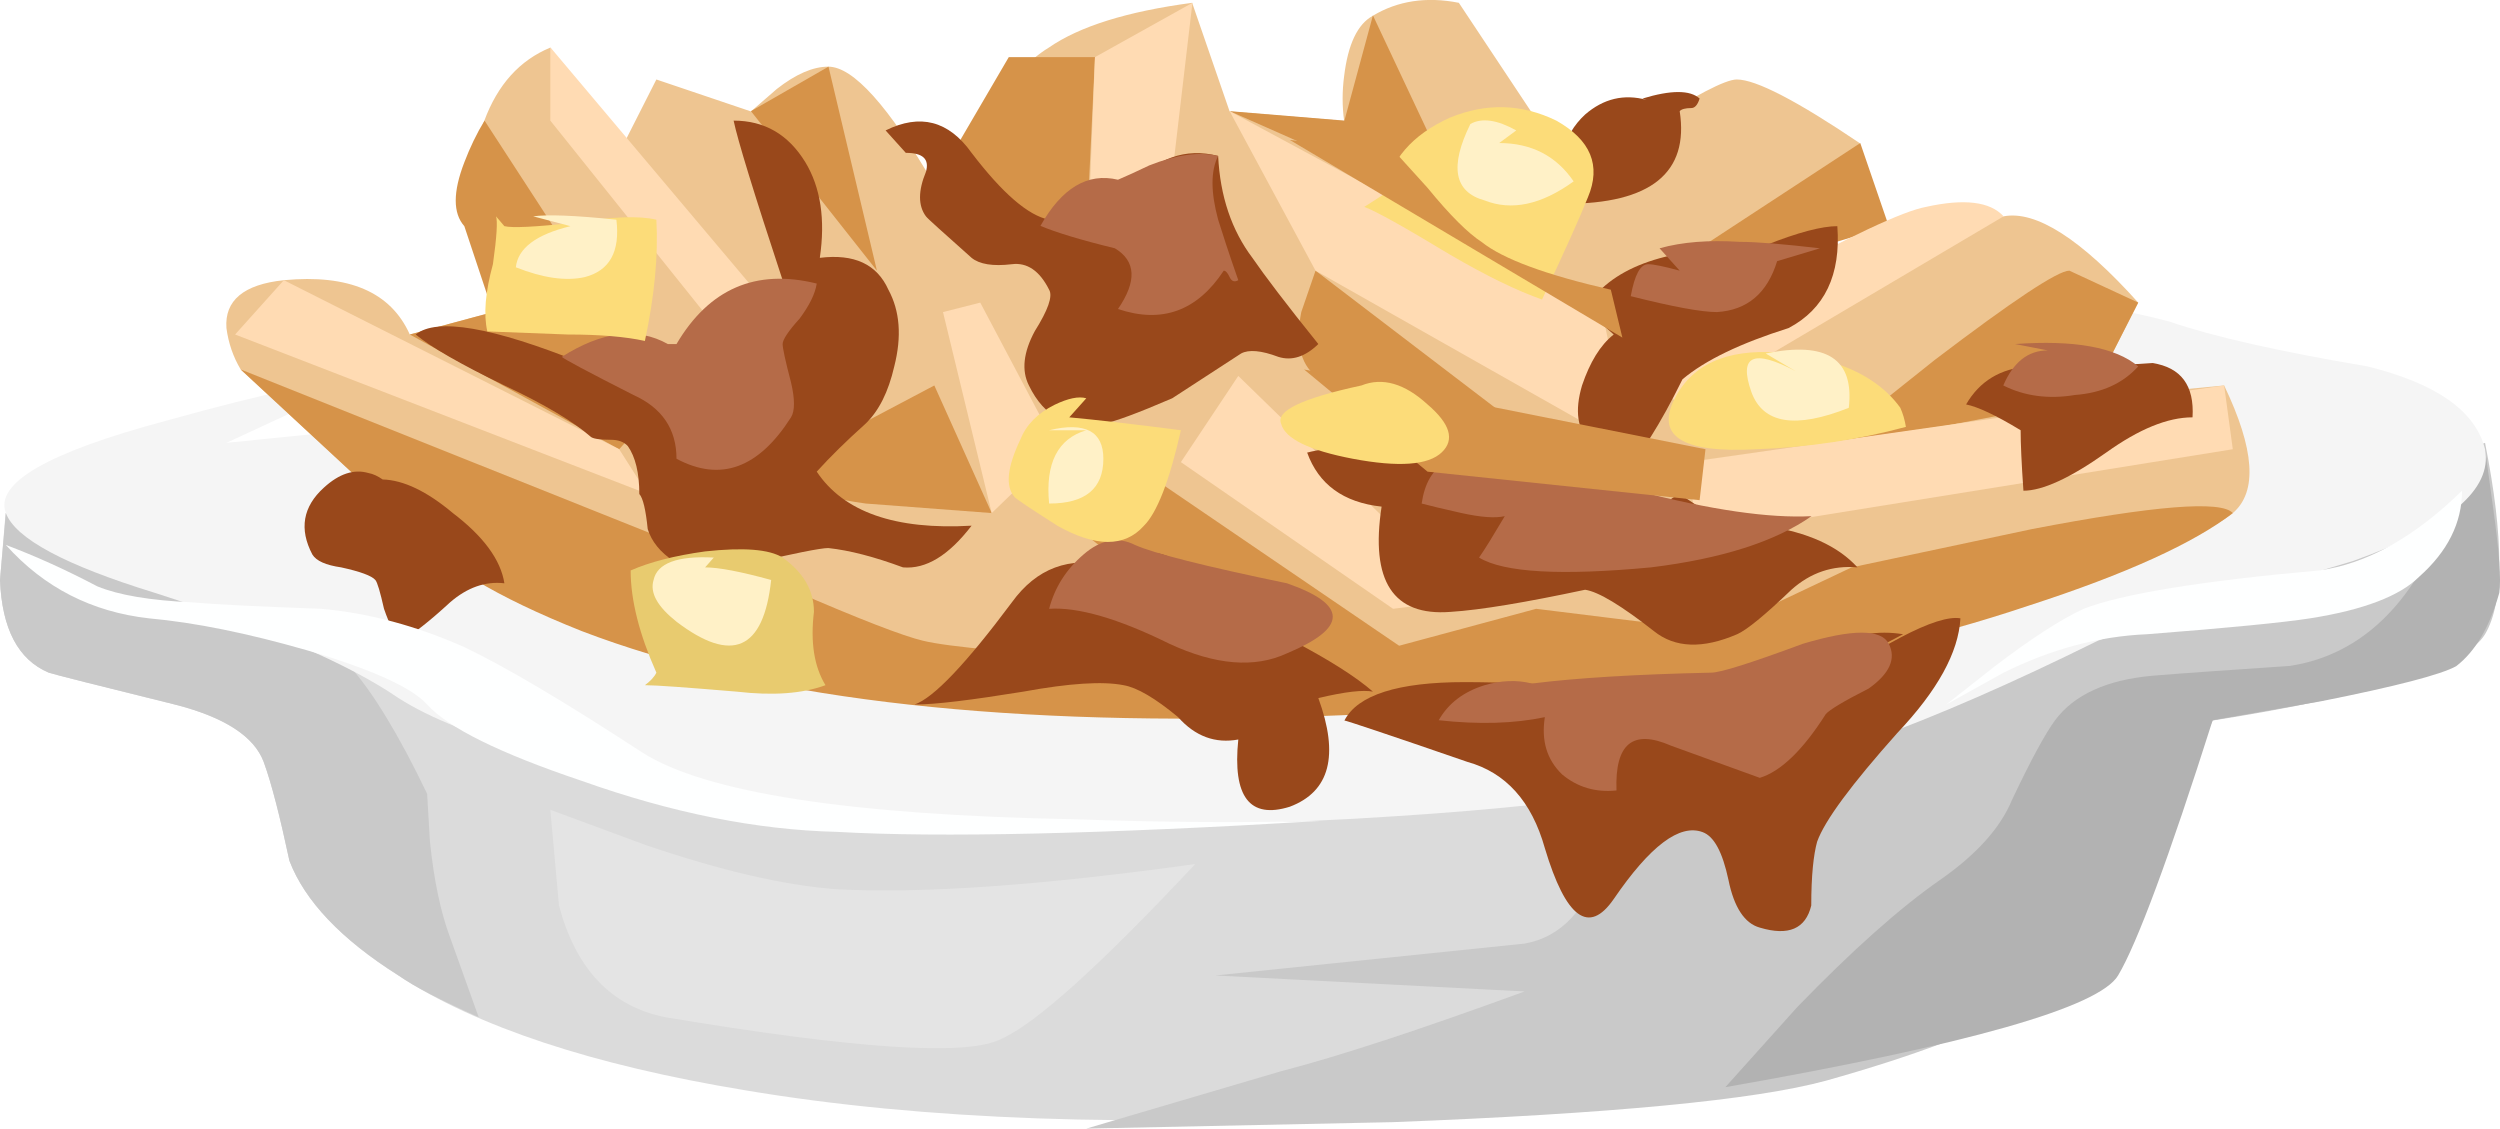
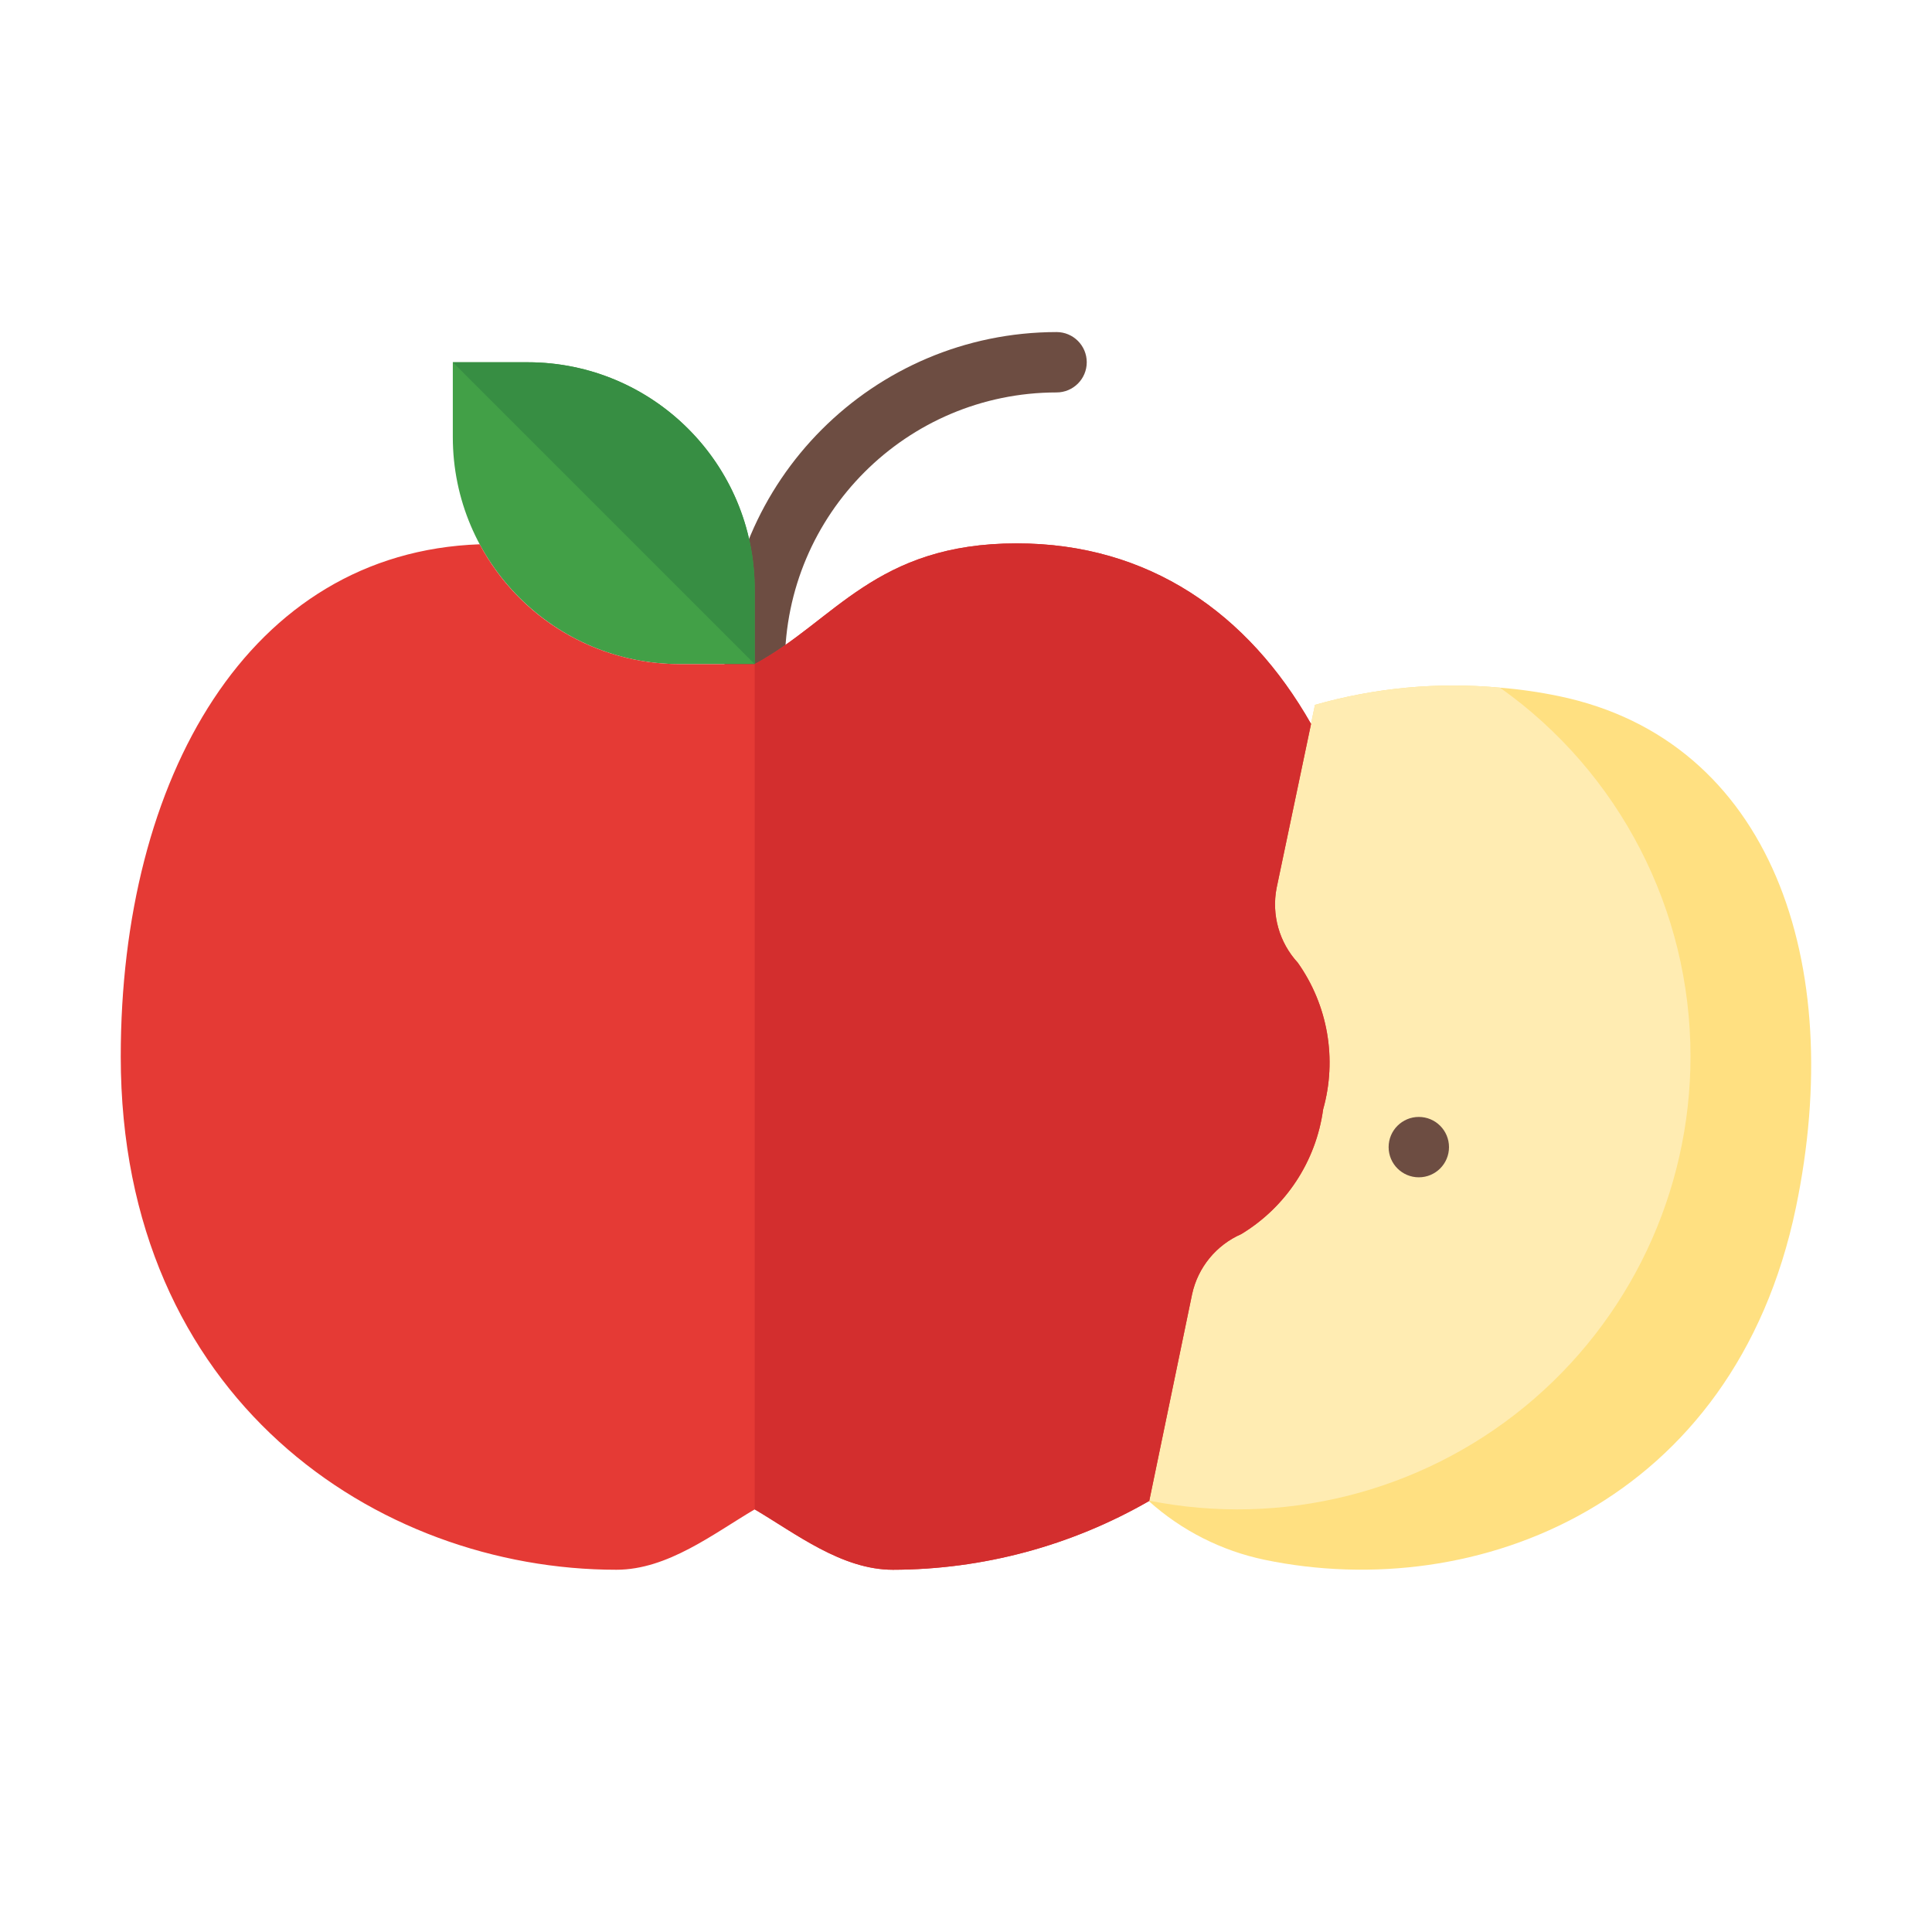
- <svg xmlns="http://www.w3.org/2000/svg" id="svg2" xml:space="preserve" viewBox="0 0 43.611 19.689" version="1.1">
-   <g id="g10" transform="matrix(1.25 0 0 -1.25 0 19.689)">
-     <g id="g12">
-       <path id="path14" style="fill-rule:evenodd;fill:#dbdbdb" d="m34.68 9.482v-0.934c0-0.684-0.043-1.187-0.121-1.516-0.082-0.324-0.614-0.609-1.598-0.847-1.094-0.235-1.789-0.399-2.082-0.489-0.266-0.117-0.547-0.562-0.84-1.335-0.348-0.887-0.801-1.602-1.359-2.137-0.746-0.653-1.789-1.113-3.121-1.379-1.118-0.238-3.211-0.445-6.282-0.625-3.437-0.207-6.398-0.102-8.879 0.316-2.132 0.352-3.746 0.887-4.839 1.602-0.797 0.504-1.305 1.039-1.52 1.601-0.133 0.622-0.25 1.082-0.359 1.379-0.133 0.356-0.547 0.625-1.239 0.801-1.093 0.27-1.679 0.418-1.761 0.445-0.426 0.18-0.653 0.61-0.68 1.293l0.078 0.934 34.602 0.891z" />
-       <path id="path16" style="fill-rule:evenodd;fill:#c9c9c9" d="m0.68 6.364c-0.426 0.18-0.653 0.61-0.68 1.293l0.082 0.934h0.277c0.508-0.059 1.336-0.371 2.481-0.934 1.094-0.535 1.773-0.937 2.039-1.203 0.32-0.355 0.683-0.949 1.082-1.781l0.039-0.668c0.055-0.531 0.148-0.98 0.281-1.336l0.399-1.113c-0.532 0.238-0.907 0.43-1.118 0.582-0.8 0.504-1.308 1.039-1.523 1.601-0.133 0.622-0.25 1.082-0.359 1.379-0.133 0.356-0.547 0.625-1.239 0.801-1.093 0.27-1.679 0.418-1.761 0.445z" />
-       <path id="path18" style="fill-rule:evenodd;fill:#c9c9c9" d="m34.68 9.571c0.265-1.335 0.265-2.226 0-2.671-0.27-0.446-1.535-0.848-3.801-1.204l-1.32-2.804c-0.293-0.801-1.653-1.543-4.079-2.223-0.988-0.269-3-0.461-6.042-0.578l-4.278-0.09 2.719 0.801c0.801 0.207 1.933 0.578 3.398 1.113l-4.316 0.223 4.316 0.445c0.508 0.09 0.868 0.473 1.082 1.156l0.2 0.981 5.601 2.758 6.52 2.093z" />
-       <path id="path20" style="fill-rule:evenodd;fill:#b2b2b2" d="m34.078 8.368 0.602 1.114 0.117-0.848c0.082-0.59 0.109-0.977 0.082-1.156-0.133-0.473-0.332-0.817-0.602-1.024-0.211-0.117-0.839-0.281-1.879-0.488l-1.519-0.266c-0.613-1.929-1.055-3.117-1.32-3.562-0.266-0.445-2.094-0.965-5.481-1.559l1 1.114c0.774 0.8 1.442 1.394 2 1.781 0.508 0.355 0.84 0.726 1 1.113 0.266 0.563 0.469 0.934 0.602 1.113 0.265 0.356 0.718 0.563 1.359 0.621 0.371 0.032 1.012 0.075 1.918 0.137 0.934 0.145 1.641 0.781 2.121 1.91z" />
-       <path id="path22" style="fill-rule:evenodd;fill:#f5f5f5" d="m33.039 10.638c0.961-0.238 1.508-0.621 1.641-1.156 0.105-0.563-0.508-1.082-1.84-1.559-1.707-0.504-2.895-0.875-3.563-1.113-1.199-0.594-2.25-1.051-3.156-1.379-1.629-0.535-3.84-0.891-6.641-1.07-3.066-0.208-6.011-0.118-8.839 0.269-2.508 0.356-4.2 0.816-5.079 1.379-0.695 0.477-1.828 0.965-3.402 1.469-1.254 0.386-1.945 0.758-2.078 1.113-0.16 0.418 0.586 0.848 2.238 1.289 1.387 0.387 2.309 0.582 2.762 0.582l-1.922-0.891 22 2.223c0.641 0.063 1.492 0.031 2.559-0.086 1.039-0.121 1.894-0.269 2.558-0.445 0.614-0.211 1.535-0.418 2.762-0.625z" />
-       <path id="path24" style="fill-rule:evenodd;fill:#eec591" d="m25.039 12.732 1.199-0.758 0.602 0.312c0.453 0.235 0.824 0.387 1.121 0.446 0.449 0.086 1.078-0.313 1.879-1.204l-0.68-1.335 1.879 0.179c0.426-0.89 0.469-1.484 0.121-1.781-0.215-0.176-0.652-0.383-1.32-0.621l-0.961-0.27c-0.691-0.265-1.707-0.547-3.039-0.843-2.641-0.536-5.574-0.801-8.801-0.801s-6.078 0.383-8.559 1.156c-1.226 0.383-2.132 0.77-2.718 1.156l-2.403 2.227c-0.105 0.176-0.171 0.367-0.199 0.578-0.027 0.383 0.238 0.609 0.801 0.668 0.906 0.086 1.492-0.164 1.758-0.758l1.16 0.313c-0.266 1.273-0.305 2.164-0.121 2.668 0.187 0.507 0.496 0.847 0.922 1.023l0.961-1.469 0.519 1.024 1.32-0.446 0.36 0.313c0.265 0.207 0.504 0.312 0.719 0.312 0.347 0 0.839-0.546 1.48-1.648l0.559 0.801c0.402 0.566 0.746 0.937 1.039 1.113 0.429 0.297 1.093 0.504 2 0.625l0.523-1.516 1.598-0.132c-0.028 0.207-0.028 0.414 0 0.625 0.054 0.445 0.187 0.726 0.402 0.843 0.344 0.207 0.746 0.27 1.199 0.18l1.598-2.406 1 0.668c0.695 0.445 1.121 0.668 1.281 0.668 0.266 0 0.84-0.297 1.719-0.891l-0.918-1.019z" />
-       <path id="path26" style="fill-rule:evenodd;fill:#d69349" d="m28.879 11.974 0.961-0.446-0.68-1.335-3.722-0.711 1.562 1.246c1.094 0.832 1.719 1.246 1.879 1.246z" />
-       <path id="path28" style="fill-rule:evenodd;fill:#d69349" d="m31.16 8.591c-0.535-0.414-1.48-0.848-2.84-1.289-2.746-0.922-6.199-1.441-10.359-1.559-4.16-0.121-7.441 0.282-9.84 1.2-1.199 0.476-1.988 0.953-2.359 1.425l-2.403 2.227 7.68-3.07c0.961-0.418 1.574-0.653 1.84-0.715 0.348-0.086 1.32-0.176 2.922-0.266 1.625-0.09 2.57-0.105 2.84-0.043l2.797 0.754 2.523-0.312 1.879 0.89 2.519 0.535c1.707 0.328 2.641 0.403 2.801 0.223z" />
-       <path id="path30" style="fill-rule:evenodd;fill:#d69349" d="m6.48 12.595c-0.16 0.18-0.16 0.476 0 0.891 0.079 0.207 0.172 0.402 0.282 0.582l2.519-3.875-0.64-0.711-2.922 1.601 1.16 0.313-0.399 1.199z" />
-       <path id="path32" style="fill-rule:evenodd;fill:#d69349" d="m10.762 9.169 2.277 1.203 0.801-1.781-1.758 0.133c-0.426 0.058-0.773 0.148-1.043 0.269l-0.277 0.176z" />
-       <path id="path34" style="fill-rule:evenodd;fill:#d69349" d="m19.68 6.634-1.84-0.445-3.078 2.402 1.199 0.578 3.719-2.535z" />
-       <path id="path36" style="fill-rule:evenodd;fill:#d69349" d="m10.48 14.2 1.082 0.621 0.676-2.847-1.758 2.226z" />
-       <path id="path38" style="fill-rule:evenodd;fill:#d69349" d="m14.078 14.954h1.203l-0.121-2.535-2.121 0.758 1.039 1.777z" />
-       <path id="path40" style="fill-rule:evenodd;fill:#d69349" d="m18.762 14.068 0.398 1.468 1.32-2.804-3.32 1.468 1.602-0.132z" />
-       <path id="path42" style="fill-rule:evenodd;fill:#d69349" d="m25.961 13.755 0.398-1.16-4-1.199 3.602 2.359z" />
-       <path id="path44" style="fill-rule:evenodd;fill:#d69349" d="m21.277 9.747c-1.597 0.207-2.57 0.461-2.918 0.758-0.214 0.176-0.281 0.473-0.199 0.891l0.199 0.578 2.918-2.227z" />
-       <path id="path46" style="fill-rule:evenodd;fill:#ffdbb3" d="m27.961 12.732-4.52-2.672-0.562 0.758 1.723 0.976c1.199 0.656 1.957 1.012 2.277 1.07 0.531 0.118 0.894 0.075 1.082-0.132z" />
-       <path id="path48" style="fill-rule:evenodd;fill:#ffdbb3" d="m31.039 10.372 0.121-0.89-7.48-1.204-0.121 1.024 7.48 1.07z" />
-       <path id="path50" style="fill-rule:evenodd;fill:#ffdbb3" d="m22.762 9.482-4.403 2.492-1.199 2.226 5.199-2.804 0.403-1.914z" />
-       <path id="path52" style="fill-rule:evenodd;fill:#ffdbb3" d="m15.16 11.841 0.121 3.113 1.36 0.758-0.403-3.426-1.078-0.445z" />
-       <path id="path54" style="fill-rule:evenodd;fill:#ffdbb3" d="m10.641 10.372-2.961 3.696v1.023l3.601-4.273-0.64-0.446z" />
-       <path id="path56" style="fill-rule:evenodd;fill:#ffdbb3" d="m19.441 7.255-2.961 2.047 0.801 1.203 3.199-3.117-1.039-0.133z" />
-       <path id="path58" style="fill-rule:evenodd;fill:#ffdbb3" d="m13.84 8.591-0.68 2.805 0.52 0.132 1.082-2.046-0.922-0.891z" />
-       <path id="path60" style="fill-rule:evenodd;fill:#ffdbb3" d="m3.281 11.083 0.68 0.758 4.68-2.359 0.398-0.625-5.758 2.226z" />
-       <path id="path62" style="fill-rule:evenodd;fill:#99481b" d="m24.641 12.329c0.453 0.18 0.785 0.266 1 0.266 0.05-0.68-0.176-1.156-0.68-1.422-0.668-0.211-1.16-0.445-1.481-0.715-0.16-0.324-0.308-0.59-0.441-0.801-0.238-0.382-0.519-0.414-0.84-0.086-0.187 0.176-0.226 0.446-0.121 0.801 0.11 0.324 0.254 0.563 0.442 0.711l-0.399 0.356c0.344 0.566 1.09 0.847 2.238 0.847l-0.8-0.136c0.293-0.028 0.652 0.031 1.082 0.179z" />
-       <path id="path64" style="fill-rule:evenodd;fill:#99481b" d="m17 13.575c0.027-0.562 0.188-1.039 0.48-1.425 0.161-0.235 0.465-0.637 0.918-1.2-0.183-0.179-0.371-0.238-0.558-0.179-0.238 0.09-0.414 0.105-0.52 0.047l-0.961-0.625c-0.48-0.207-0.8-0.325-0.961-0.356-0.476-0.09-0.824 0.09-1.039 0.535-0.105 0.207-0.078 0.461 0.082 0.758 0.184 0.293 0.254 0.488 0.2 0.578-0.133 0.266-0.309 0.383-0.52 0.356-0.266-0.032-0.453 0-0.562 0.089-0.399 0.356-0.614 0.547-0.637 0.579-0.11 0.148-0.11 0.355 0 0.621 0.051 0.179-0.043 0.265-0.281 0.265l-0.282 0.313c0.481 0.238 0.879 0.137 1.2-0.313 0.429-0.562 0.789-0.875 1.082-0.933 0.398-0.09 0.773 0.058 1.121 0.445 0.371 0.418 0.785 0.563 1.238 0.445z" />
-       <path id="path66" style="fill-rule:evenodd;fill:#99481b" d="m24.641 8.411c0.586-0.086 1.011-0.281 1.281-0.578-0.348 0.031-0.656-0.074-0.922-0.312-0.371-0.356-0.625-0.563-0.758-0.621-0.48-0.207-0.867-0.192-1.16 0.043-0.453 0.355-0.773 0.55-0.961 0.578-0.828-0.176-1.453-0.282-1.879-0.309-0.801-0.062-1.121 0.43-0.961 1.469-0.535 0.058-0.879 0.312-1.039 0.754 0.692 0.179 1.625-0.016 2.797-0.578 1.004-0.45 1.859-0.571 2.563-0.356-0.172 0.024-0.321 0.055-0.442 0.09 0.055 0.117 0.149 0.207 0.281 0.266l0.399-0.266c-0.078-0.035-0.156-0.066-0.238-0.09 0.277-0.039 0.625-0.07 1.039-0.09z" />
-       <path id="path68" style="fill-rule:evenodd;fill:#99481b" d="m12.398 11.708c0.161-0.297 0.188-0.652 0.082-1.07-0.082-0.356-0.214-0.621-0.402-0.801-0.266-0.238-0.492-0.461-0.68-0.668 0.375-0.562 1.094-0.816 2.161-0.754-0.321-0.418-0.637-0.609-0.957-0.582-0.403 0.149-0.747 0.238-1.043 0.27-0.106 0-0.481-0.075-1.118-0.223-0.48-0.09-0.828-0.074-1.043 0.043-0.183 0.121-0.304 0.27-0.359 0.445-0.027 0.27-0.066 0.434-0.117 0.489 0 0.296-0.055 0.519-0.16 0.668-0.055 0.062-0.137 0.089-0.242 0.089-0.161 0-0.254 0.016-0.282 0.047-0.238 0.207-0.636 0.446-1.199 0.711-0.613 0.297-1.027 0.535-1.238 0.711 0.293 0.238 1.066 0.106 2.32-0.398 0.977-0.391 1.578-0.242 1.801 0.445 0.101 0.027 0.219 0.059 0.359 0.09 0.344 0.09 0.559 0.297 0.641 0.621-0.402 1.219-0.629 1.961-0.684 2.227 0.43 0 0.762-0.192 1-0.579 0.215-0.355 0.282-0.8 0.203-1.336 0.481 0.059 0.797-0.089 0.957-0.445z" />
-       <path id="path70" style="fill-rule:evenodd;fill:#99481b" d="m29.418 10.638h0.02c0.175 0.019 0.374 0.035 0.601 0.047 0.399-0.063 0.586-0.313 0.559-0.758-0.348 0-0.746-0.164-1.2-0.488-0.507-0.36-0.894-0.536-1.16-0.536-0.027 0.383-0.039 0.668-0.039 0.844-0.347 0.211-0.601 0.328-0.761 0.36 0.187 0.324 0.48 0.504 0.882 0.531 0.145 0.019 0.336 0.027 0.578 0.023 0.071 0.051 0.118 0.102 0.141 0.157l0.379-0.18z" />
-       <path id="path72" style="fill-rule:evenodd;fill:#99481b" d="m16.801 7.255c0.293-0.027 0.707-0.18 1.238-0.445 0.508-0.266 0.883-0.504 1.121-0.711-0.133 0.027-0.387 0-0.762-0.09 0.293-0.801 0.161-1.305-0.398-1.516-0.559-0.175-0.801 0.137-0.719 0.938-0.32-0.059-0.601 0.043-0.84 0.312-0.32 0.266-0.574 0.414-0.761 0.446-0.293 0.058-0.758 0.027-1.399-0.09-0.722-0.117-1.226-0.18-1.519-0.18 0.265 0.09 0.718 0.567 1.359 1.426 0.344 0.476 0.801 0.648 1.379 0.512 0.004 0.019 0.035 0.058 0.102 0.113 0.636 0.207 1.039-0.031 1.199-0.715z" />
-       <path id="path74" style="fill-rule:evenodd;fill:#b56b48" d="m20.922 9.302h-0.223c0.555-0.024 1.266-0.156 2.141-0.399 1.039-0.269 1.851-0.386 2.441-0.355-0.508-0.355-1.254-0.594-2.242-0.715-1.25-0.117-2.051-0.074-2.398 0.137 0.082 0.117 0.199 0.308 0.359 0.578-0.133-0.031-0.332-0.016-0.602 0.043-0.265 0.059-0.453 0.105-0.558 0.133 0.082 0.562 0.437 0.758 1.082 0.578z" />
-       <path id="path76" style="fill-rule:evenodd;fill:#b56b48" d="m23.441 11.974-0.281 0.312c0.32 0.09 0.692 0.117 1.117 0.09 0.243 0 0.618-0.031 1.121-0.09l-0.597-0.179c-0.137-0.446-0.414-0.684-0.84-0.711-0.215 0-0.617 0.074-1.203 0.222 0.054 0.297 0.133 0.446 0.242 0.446 0.078 0 0.227-0.032 0.441-0.09z" />
-       <path id="path78" style="fill-rule:evenodd;fill:#b56b48" d="m17.16 11.884c-0.027 0.059-0.055 0.09-0.082 0.09-0.371-0.563-0.863-0.742-1.476-0.535 0.265 0.386 0.253 0.668-0.043 0.847-0.481 0.117-0.825 0.223-1.039 0.313 0.296 0.527 0.656 0.746 1.082 0.644 0.121 0.051 0.265 0.118 0.437 0.2 0.375 0.148 0.695 0.195 0.961 0.132-0.105-0.207-0.105-0.504 0-0.89 0.055-0.176 0.145-0.457 0.281-0.844-0.054-0.031-0.093-0.016-0.121 0.043z" />
-       <path id="path80" style="fill-rule:evenodd;fill:#b56b48" d="m9.32 10.95h0.121c0.454 0.77 1.106 1.055 1.957 0.844-0.023-0.148-0.105-0.308-0.238-0.488-0.16-0.176-0.238-0.297-0.238-0.356 0-0.058 0.039-0.238 0.117-0.535 0.055-0.234 0.055-0.398 0-0.488-0.453-0.711-0.984-0.906-1.598-0.578 0 0.414-0.203 0.711-0.601 0.89-0.641 0.325-0.973 0.504-1 0.532 0.558 0.355 1.055 0.418 1.48 0.179z" />
-       <path id="path82" style="fill-rule:evenodd;fill:#b56b48" d="m15.84 8.146c0.265-0.118 0.972-0.297 2.121-0.535 0.851-0.297 0.851-0.622 0-0.977-0.453-0.211-1-0.164-1.641 0.133-0.718 0.355-1.281 0.515-1.679 0.488 0.078 0.297 0.238 0.551 0.48 0.758 0.238 0.207 0.481 0.254 0.719 0.133z" />
-       <path id="path84" style="fill-rule:evenodd;fill:#b56b48" d="m28.578 10.861-0.457 0.089c0.824 0.059 1.399-0.043 1.719-0.312-0.215-0.238-0.508-0.371-0.883-0.399-0.371-0.062-0.707-0.015-1 0.133 0.141 0.328 0.348 0.489 0.621 0.489z" />
-       <path id="path86" style="fill-rule:evenodd;fill:#99481b" d="m22.98 14.357-0.058 0.019c0.398 0.121 0.664 0.121 0.797 0-0.028-0.09-0.067-0.133-0.117-0.133-0.082 0-0.137-0.015-0.161-0.043 0.133-0.859-0.402-1.293-1.601-1.293-0.133 0.536-0.039 0.95 0.281 1.246 0.258 0.223 0.543 0.29 0.859 0.204z" />
-       <path id="path88" style="fill-rule:evenodd;fill:#fcdc79" d="m24.961 10.818c0.484-0.059 0.871-0.184 1.16-0.379 0.16-0.106 0.293-0.231 0.399-0.379 0.035-0.078 0.062-0.168 0.078-0.266-0.664-0.18-1.36-0.285-2.078-0.312-1.067-0.059-1.442 0.191-1.122 0.757 0.27 0.473 0.79 0.668 1.563 0.579z" />
-       <path id="path90" style="fill-rule:evenodd;fill:#fcdc79" d="m15.16 10.193-0.238-0.266c0.344-0.031 0.863-0.09 1.558-0.18-0.16-0.711-0.335-1.156-0.519-1.336-0.266-0.297-0.668-0.297-1.199 0-0.375 0.239-0.574 0.371-0.602 0.403-0.133 0.148-0.105 0.414 0.078 0.8 0.082 0.207 0.242 0.372 0.481 0.489 0.187 0.09 0.336 0.121 0.441 0.09z" />
-       <path id="path92" style="fill-rule:evenodd;fill:#fcdc79" d="m6.922 12.732 0.117-0.137c0.106-0.027 0.43-0.012 0.961 0.047 0.535 0.086 0.922 0.101 1.16 0.043 0.028-0.504-0.027-1.067-0.16-1.692-0.266 0.059-0.625 0.09-1.078 0.09l-1.121 0.043c-0.055 0.238-0.028 0.551 0.078 0.938 0.055 0.386 0.066 0.609 0.043 0.668z" />
-       <path id="path94" style="fill-rule:evenodd;fill:#e8cb6f" d="m9.16 6.364c-0.238 0.536-0.359 1.012-0.359 1.426 0.265 0.117 0.613 0.207 1.039 0.266 0.535 0.058 0.894 0.031 1.082-0.086 0.293-0.211 0.437-0.461 0.437-0.758-0.05-0.418 0-0.758 0.161-1.023-0.321-0.118-0.731-0.149-1.239-0.09-0.695 0.058-1.121 0.09-1.281 0.09 0.078 0.058 0.133 0.117 0.16 0.175z" />
-       <path id="path96" style="fill-rule:evenodd;fill:#fcdc79" d="m19.32 13.044c0.078 0.473 0.387 0.828 0.918 1.067 0.508 0.207 1 0.191 1.481-0.043 0.48-0.27 0.629-0.625 0.441-1.071-0.105-0.265-0.32-0.742-0.64-1.426-0.348 0.122-0.774 0.329-1.282 0.625-0.64 0.387-1.039 0.61-1.199 0.668l0.281 0.18z" />
-       <path id="path98" style="fill-rule:evenodd;fill:#fff1c7" d="m21.16 13.931-0.238-0.176c0.449 0 0.797-0.18 1.039-0.535-0.453-0.328-0.867-0.414-1.242-0.266-0.426 0.117-0.492 0.473-0.199 1.067 0.16 0.09 0.375 0.058 0.64-0.09z" />
-       <path id="path100" style="fill-rule:evenodd;fill:#fff1c7" d="m24.441 10.282c-0.179 0.508 0.028 0.602 0.618 0.289l-0.418 0.247c0.851 0.175 1.238-0.075 1.16-0.758-0.746-0.297-1.199-0.223-1.36 0.222z" />
-       <path id="path102" style="fill-rule:evenodd;fill:#fff1c7" d="m15.16 9.747h-0.519c0.504 0.121 0.757-0.015 0.757-0.398 0-0.418-0.253-0.625-0.757-0.625-0.055 0.562 0.121 0.906 0.519 1.023z" />
-       <path id="path104" style="fill-rule:evenodd;fill:#fff1c7" d="m9.961 7.97-0.121-0.137c0.187 0 0.496-0.058 0.922-0.176-0.106-0.98-0.547-1.171-1.321-0.582-0.265 0.211-0.375 0.403-0.32 0.582 0.051 0.235 0.332 0.34 0.84 0.313z" />
-       <path id="path106" style="fill-rule:evenodd;fill:#fff1c7" d="m7.961 12.595-0.52 0.137c0.188 0.027 0.575 0.015 1.161-0.047 0.054-0.446-0.094-0.711-0.442-0.801-0.265-0.059-0.586-0.012-0.961 0.137 0.028 0.265 0.281 0.457 0.762 0.574z" />
-       <path id="path108" style="fill-rule:evenodd;fill:#d69349" d="m18 13.798 1.48-0.18 0.442-0.488c0.316-0.387 0.57-0.637 0.758-0.758 0.293-0.234 0.894-0.457 1.8-0.664l0.161-0.668-4.641 2.758z" />
-       <path id="path110" style="fill-rule:evenodd;fill:#d69349" d="m19.922 9.169-1.723 1.426 5.602-1.113-0.082-0.711-3.797 0.398z" />
-       <path id="path112" style="fill-rule:evenodd;fill:#fcdc79" d="m19 10.372c0.293 0.117 0.602 0.028 0.922-0.265 0.316-0.27 0.383-0.493 0.199-0.668-0.187-0.18-0.601-0.211-1.242-0.09-0.613 0.117-0.945 0.281-1 0.488-0.078 0.18 0.293 0.356 1.121 0.535z" />
-       <path id="path114" style="fill-rule:evenodd;fill:#99481b" d="m6.32 8.591c0.426-0.324 0.668-0.652 0.719-0.98-0.266 0.031-0.519-0.059-0.758-0.266-0.293-0.27-0.519-0.445-0.679-0.535-0.082 0.058-0.161 0.207-0.243 0.445-0.054 0.238-0.093 0.371-0.121 0.402-0.05 0.059-0.211 0.118-0.476 0.176-0.215 0.031-0.348 0.09-0.403 0.18-0.187 0.355-0.132 0.668 0.161 0.933 0.214 0.196 0.421 0.262 0.621 0.204 0.066-0.012 0.132-0.043 0.199-0.09 0.289-0.008 0.617-0.164 0.98-0.469z" />
-       <path id="path116" style="fill-rule:evenodd;fill:#99481b" d="m26.559 6.9-0.598-0.313c0-0.027 0.184 0.059 0.559 0.266 0.398 0.211 0.679 0.297 0.839 0.269-0.027-0.476-0.32-1.008-0.882-1.601-0.637-0.715-1.012-1.219-1.118-1.516-0.05-0.18-0.082-0.473-0.082-0.891-0.078-0.324-0.316-0.429-0.718-0.308-0.211 0.058-0.36 0.281-0.438 0.668-0.082 0.383-0.199 0.605-0.359 0.664-0.321 0.121-0.735-0.192-1.242-0.934-0.348-0.504-0.668-0.265-0.961 0.711-0.184 0.656-0.547 1.055-1.079 1.203-1.121 0.387-1.695 0.578-1.718 0.578 0.183 0.356 0.746 0.536 1.679 0.536 0.504 0 1.184-0.028 2.039-0.09h1.04c0.425-0.028 0.773 0.015 1.042 0.136 0.266 0.086 0.586 0.235 0.958 0.446 0.347 0.176 0.691 0.234 1.039 0.176z" />
-       <path id="path118" style="fill-rule:evenodd;fill:#b56b48" d="m25.16 6.767c0.692 0.207 1.094 0.207 1.199 0 0.106-0.207 0.012-0.418-0.281-0.625-0.348-0.176-0.547-0.297-0.598-0.356-0.32-0.504-0.628-0.8-0.921-0.89l-1.239 0.449c-0.535 0.234-0.785 0.027-0.761-0.625-0.293-0.031-0.547 0.047-0.758 0.223-0.215 0.207-0.293 0.472-0.242 0.8-0.426-0.09-0.918-0.105-1.481-0.043 0.133 0.235 0.348 0.399 0.641 0.489 0.226 0.066 0.449 0.078 0.66 0.023 0.617 0.078 1.449 0.129 2.5 0.152 0.133 0 0.562 0.137 1.281 0.403z" />
-       <path id="path120" style="fill-rule:evenodd;fill:#feffff" d="m0.082 8.146c0.398-0.149 0.824-0.34 1.277-0.578 0.297-0.122 0.735-0.196 1.321-0.223 0.347-0.031 0.949-0.059 1.8-0.09 0.668-0.059 1.332-0.238 2-0.535 0.559-0.266 1.387-0.754 2.481-1.469 0.879-0.562 2.894-0.875 6.039-0.933 1.199-0.043 2.34-0.051 3.422-0.024-3.059-0.183-5.305-0.234-6.742-0.152-1.121 0.027-2.305 0.265-3.559 0.711-1.148 0.386-1.867 0.742-2.16 1.066-0.215 0.238-0.773 0.492-1.68 0.758-0.828 0.238-1.562 0.387-2.203 0.445-0.797 0.09-1.465 0.43-1.996 1.024z" />
-       <path id="path122" style="fill-rule:evenodd;fill:#feffff" d="m34.359 8.903c0-0.445-0.199-0.847-0.601-1.203-0.266-0.265-0.774-0.461-1.52-0.578-0.371-0.058-1.133-0.133-2.277-0.222-0.668-0.028-1.336-0.207-2-0.536l-0.801-0.445 0.68 0.535c0.508 0.387 0.918 0.653 1.238 0.801 0.535 0.207 1.629 0.387 3.281 0.535 0.668 0.09 1.332 0.461 2 1.113z" />
-       <path id="path124" style="fill-rule:evenodd;fill:#e4e4e4" d="m7.68 4.45 1.32-0.488c1.039-0.355 1.934-0.566 2.68-0.621 1.199-0.063 2.867 0.055 5 0.352-1.332-1.422-2.239-2.239-2.719-2.446-0.481-0.238-2.039-0.133-4.68 0.309-0.75 0.152-1.242 0.668-1.48 1.558l-0.121 1.336z" />
-     </g>
-   </g>
+ <svg xmlns="http://www.w3.org/2000/svg" width="64px" height="64px" viewBox="0 0 64 64" data-name="Layer 1" id="Layer_1">
+   <defs>
+     <style>.cls-1{fill:#ffe081;}.cls-2{fill:#ffecb2;}.cls-3{fill:#6d4d42;}.cls-4{fill:#42a047;}.cls-5{fill:#e53a35;}.cls-6{fill:#d32e2e;}.cls-7{fill:#378e43;}</style>
+   </defs>
+   <path class="cls-1" d="M59.49,40.01c-2.04,9.79-10.57,13.12-17.6,11.66a8.263,8.263,0,0,1-3.83-1.94v-.02l1.43-6.84a2.829,2.829,0,0,1,1.63-1.99,5.733,5.733,0,0,0,2.71-4.13,5.724,5.724,0,0,0-.84-4.86,2.853,2.853,0,0,1-.7-2.48l1.27-6.06a16.697,16.697,0,0,1,6.13-.57,15.785,15.785,0,0,1,1.95.28C58.67,24.52,61.18,31.9,59.49,40.01Z" />
+   <path class="cls-2" d="M56,35A15.004,15.004,0,0,1,38.06,49.71l1.43-6.84a2.829,2.829,0,0,1,1.63-1.99,5.733,5.733,0,0,0,2.71-4.13,5.724,5.724,0,0,0-.84-4.86,2.853,2.853,0,0,1-.7-2.48l1.27-6.06a16.697,16.697,0,0,1,6.13-.57A14.973,14.973,0,0,1,56,35Z" />
+   <path class="cls-3" d="M25,23a1,1,0,0,1-1-1A11.012,11.012,0,0,1,35,11a1,1,0,0,1,0,2,9.01,9.01,0,0,0-9,9A1,1,0,0,1,25,23Z" />
+   <path class="cls-4" d="M25,19.52V22H22.52A7.524,7.524,0,0,1,15,14.48V12h2.48A7.524,7.524,0,0,1,25,19.52Z" />
+   <path class="cls-5" d="M43.83,36.75a5.733,5.733,0,0,1-2.71,4.13,2.829,2.829,0,0,0-1.63,1.99l-1.42,6.85A17.083,17.083,0,0,1,29.58,52c-1.7,0-3.22-1.2-4.58-2-1.36.8-2.88,2-4.58,2C12.49,52,4,46.33,4,35c0-9.22,4.23-16.7,11.89-16.97A7.513,7.513,0,0,0,22.52,22H25c2.65-1.43,4-4,8.68-4,4.38,0,7.67,2.32,9.75,5.98l-1.14,5.43a2.853,2.853,0,0,0,.7,2.48A5.724,5.724,0,0,1,43.83,36.75Z" />
+   <path class="cls-6" d="M43.83,36.75a5.733,5.733,0,0,1-2.71,4.13,2.829,2.829,0,0,0-1.63,1.99l-1.42,6.85A17.083,17.083,0,0,1,29.58,52c-1.7,0-3.22-1.2-4.58-2V22c2.65-1.43,4-4,8.68-4,4.38,0,7.67,2.32,9.75,5.98l-1.14,5.43a2.853,2.853,0,0,0,.7,2.48A5.724,5.724,0,0,1,43.83,36.75Z" />
+   <circle class="cls-3" cx="47" cy="38" r="1" />
+   <path class="cls-7" d="M25,19.52V22L15,12h2.48A7.524,7.524,0,0,1,25,19.52Z" />
</svg>
